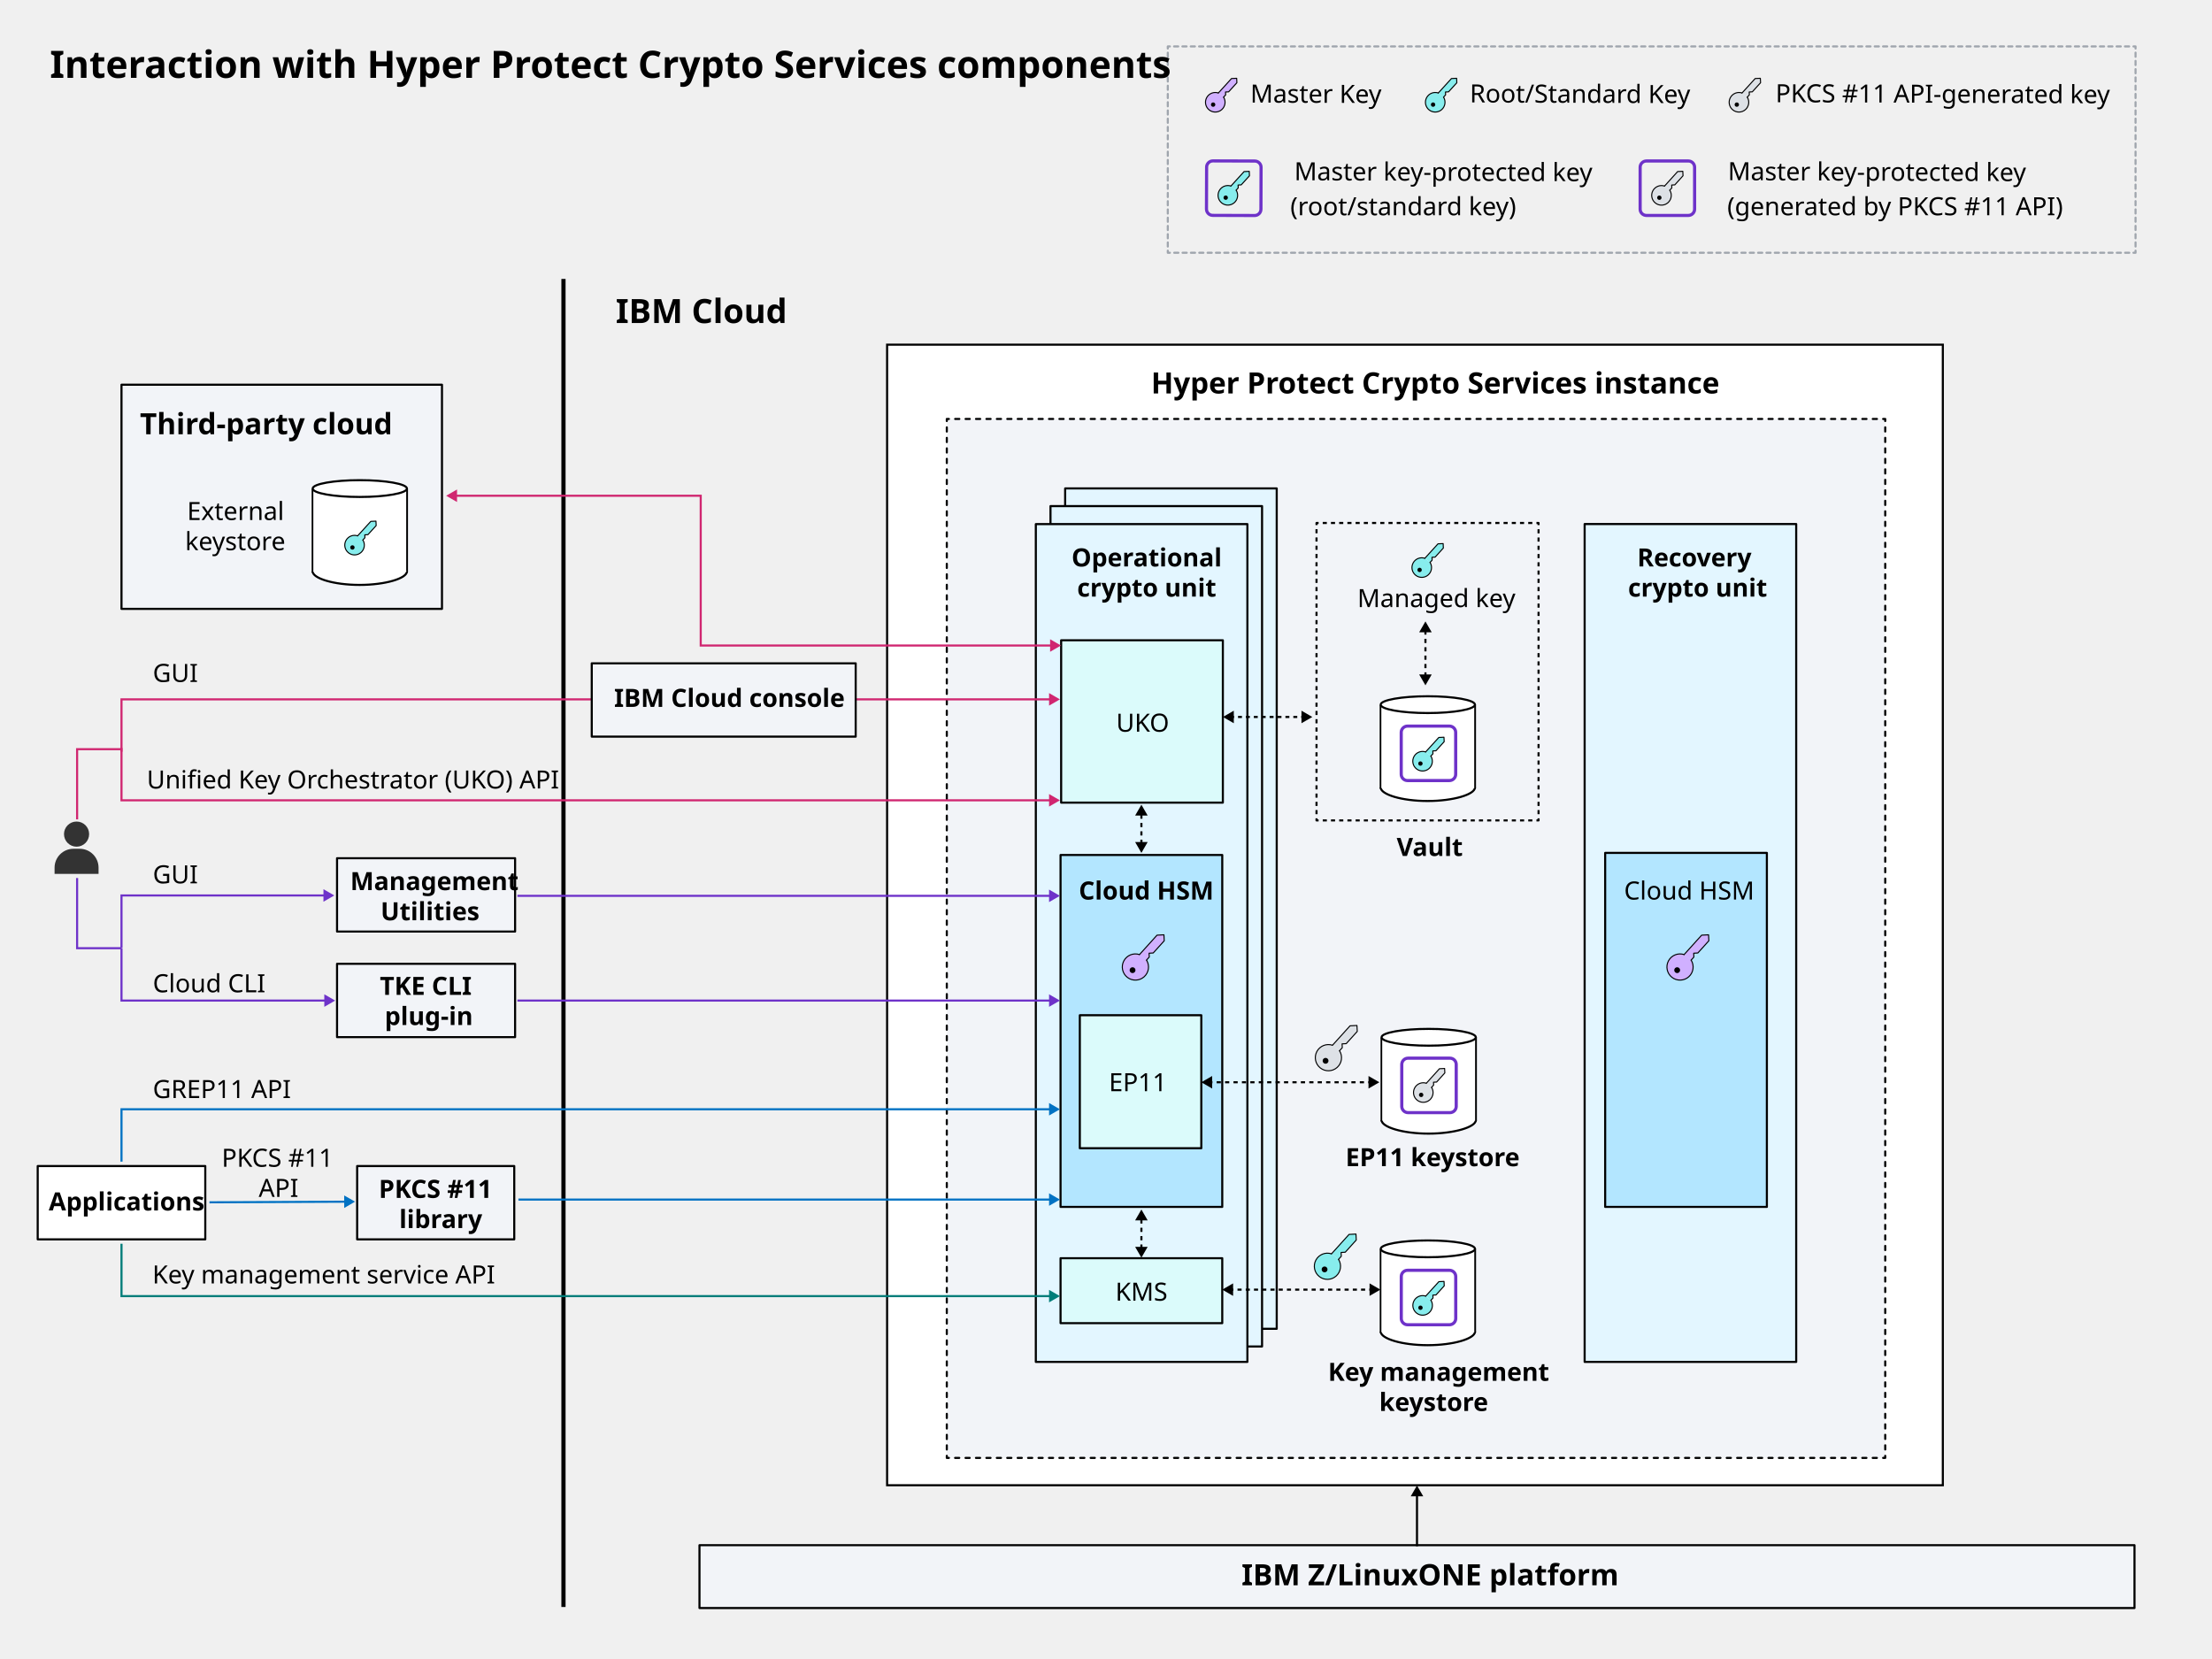
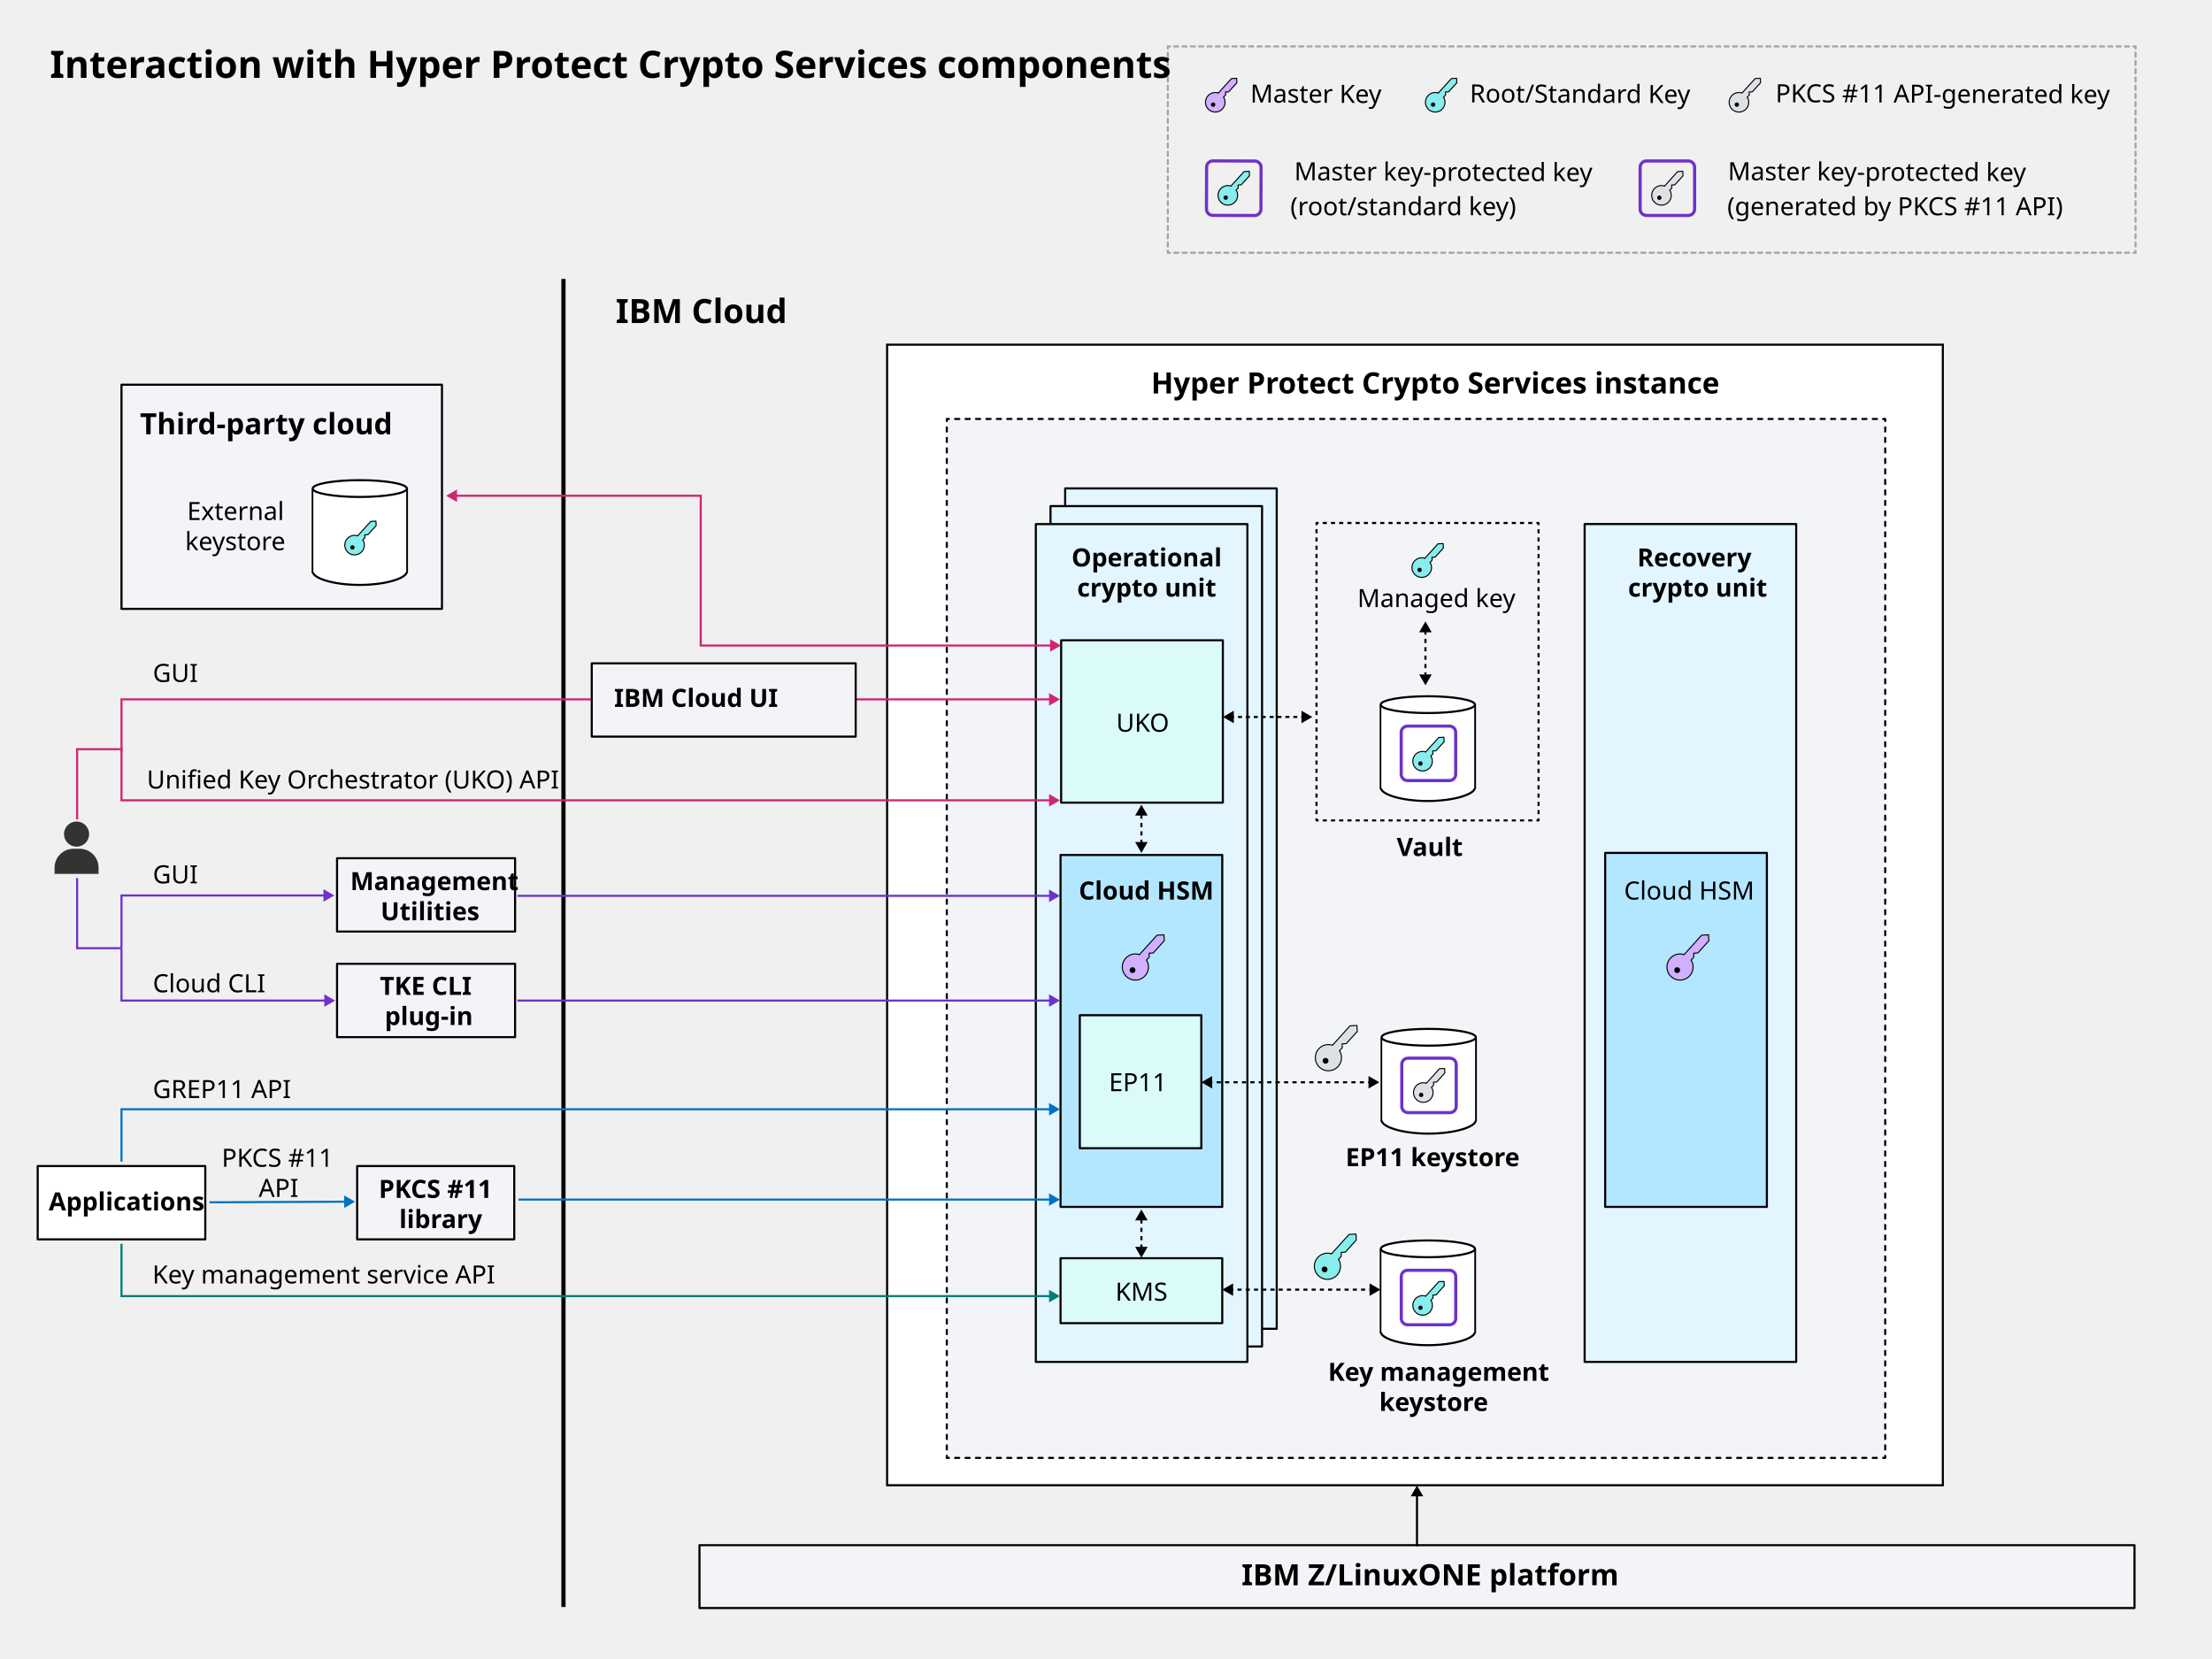
<svg xmlns="http://www.w3.org/2000/svg" width="1056" height="792" viewBox="0 0 1056 792">
  <defs>
    <style>.cls-1,.cls-20,.cls-22{fill:#fff;}.cls-1,.cls-13,.cls-14,.cls-15,.cls-16,.cls-17,.cls-19,.cls-20,.cls-21,.cls-23,.cls-24,.cls-25,.cls-26,.cls-27,.cls-3,.cls-36,.cls-4,.cls-5,.cls-6,.cls-7,.cls-8{stroke:#000;}.cls-1,.cls-23,.cls-24,.cls-25,.cls-26,.cls-27,.cls-28,.cls-30,.cls-32,.cls-34,.cls-36,.cls-9{stroke-miterlimit:10;}.cls-19,.cls-2{fill:#f2f4f8;}.cls-10,.cls-11,.cls-12,.cls-15,.cls-16,.cls-17,.cls-23,.cls-24,.cls-25,.cls-26,.cls-27,.cls-28,.cls-3,.cls-30,.cls-32,.cls-34,.cls-36,.cls-4,.cls-5,.cls-9{fill:none;}.cls-10,.cls-11,.cls-12,.cls-13,.cls-3,.cls-4,.cls-5,.cls-7,.cls-8,.cls-9{stroke-linecap:round;}.cls-10,.cls-11,.cls-12,.cls-13,.cls-14,.cls-15,.cls-16,.cls-17,.cls-19,.cls-20,.cls-21,.cls-3,.cls-4,.cls-5,.cls-6,.cls-7,.cls-8{stroke-linejoin:round;}.cls-4{stroke-dasharray:1.991 2.987;}.cls-5{stroke-dasharray:2.004 3.006;}.cls-6{fill:#e3f6ff;}.cls-7{fill:#d0b0ff;}.cls-13,.cls-7,.cls-8{stroke-width:0.5px;}.cls-8{fill:#87eded;}.cls-34,.cls-9{stroke:#6e32c9;}.cls-9{stroke-width:1.5px;}.cls-10,.cls-11,.cls-12{stroke:#9fa5ad;}.cls-11{stroke-dasharray:1.991 1.991;}.cls-12{stroke-dasharray:1.969 1.969;}.cls-13{fill:#dde1e6;}.cls-14{fill:#b3e6ff;}.cls-16{stroke-dasharray:1.962 1.962;}.cls-17{stroke-dasharray:1.972 1.972;}.cls-18{fill:#333;}.cls-21{fill:#dbfbfb;}.cls-23{stroke-width:2px;}.cls-25{stroke-dasharray:2 2;}.cls-26{stroke-dasharray:1.966 1.966;}.cls-27{stroke-dasharray:1.886 1.886;}.cls-28{stroke:#0072c3;}.cls-29{fill:#0072c3;}.cls-30{stroke:#d02670;}.cls-31{fill:#d02670;}.cls-32{stroke:#007d79;}.cls-33{fill:#007d79;}.cls-35{fill:#6e32c9;}.cls-36{stroke-dasharray:2.01 2.01;}.cls-37{font-size:14px;}.cls-37,.cls-39,.cls-40,.cls-41{font-family:IBMPlexSans-SemiBold, IBM Plex Sans;font-weight:600;}.cls-38,.cls-39,.cls-42{font-size:12px;}.cls-38{font-family:IBMPlexSans, IBM Plex Sans;}.cls-40{font-size:16px;}.cls-41{font-size:18px;}.cls-42{font-family:IBMPlexSans-Medium, IBM Plex Sans;font-weight:500;}</style>
  </defs>
  <g id="Figure">
    <rect class="cls-1" x="423.5" y="164.548" width="504" height="544.5" />
    <rect class="cls-2" x="452" y="200" width="448" height="496" />
    <polyline class="cls-3" points="900 695 900 696 899 696" />
    <line class="cls-4" x1="896.013" y1="696" x2="454.493" y2="696" />
    <polyline class="cls-3" points="453 696 452 696 452 695" />
    <line class="cls-5" x1="452" y1="691.994" x2="452" y2="202.503" />
    <polyline class="cls-3" points="452 201 452 200 453 200" />
    <line class="cls-4" x1="455.987" y1="200" x2="897.507" y2="200" />
    <polyline class="cls-3" points="899 200 900 200 900 201" />
    <line class="cls-5" x1="900" y1="204.006" x2="900" y2="693.497" />
    <rect class="cls-6" x="508.5" y="233.167" width="101" height="401.19" />
    <rect class="cls-6" x="501.5" y="241.615" width="101" height="401.19" />
    <rect class="cls-6" x="494.5" y="250.203" width="101" height="399.963" />
    <path class="cls-7" d="M584.14,46.365a4.672,4.672,0,1,1-2.498-1.971" />
    <circle cx="579.147" cy="49.945" r="1.045" />
    <polyline class="cls-7" points="581.642 44.394 587.918 37.491 590.385 37.374 590.486 39.5 586.54 43.84 585.061 43.918 585.126 45.28 584.14 46.365" />
    <path class="cls-8" d="M689.14,46.365a4.672,4.672,0,1,1-2.498-1.971" />
    <circle cx="684.147" cy="49.945" r="1.045" />
    <polyline class="cls-8" points="686.642 44.394 692.918 37.491 695.385 37.374 695.486 39.5 691.54 43.84 690.061 43.918 690.126 45.28 689.14 46.365" />
    <path class="cls-8" d="M590.14,90.786a4.672,4.672,0,1,1-2.498-1.971" />
    <circle cx="585.147" cy="94.366" r="1.045" />
    <polyline class="cls-8" points="587.642 88.815 593.918 81.912 596.385 81.795 596.486 83.921 592.54 88.261 591.061 88.338 591.126 89.701 590.14 90.786" />
    <rect class="cls-9" x="575.998" y="76.848" width="26" height="26" rx="3" transform="translate(0.3009 -1.9511) rotate(0.1898)" />
    <polyline class="cls-10" points="1019.5 119.667 1019.5 120.667 1018.5 120.667" />
    <line class="cls-11" x1="1016.509" y1="120.666" x2="559.496" y2="120.666" />
    <polyline class="cls-10" points="558.5 120.667 557.5 120.667 557.5 119.667" />
    <line class="cls-12" x1="557.5" y1="117.697" x2="557.5" y2="24.151" />
    <polyline class="cls-10" points="557.5 23.167 557.5 22.167 558.5 22.167" />
    <line class="cls-11" x1="560.491" y1="22.166" x2="1017.504" y2="22.166" />
    <polyline class="cls-10" points="1018.5 22.167 1019.5 22.167 1019.5 23.167" />
    <line class="cls-12" x1="1019.5" y1="25.136" x2="1019.5" y2="118.682" />
    <path class="cls-13" d="M834.14,46.365a4.672,4.672,0,1,1-2.498-1.971" />
    <circle cx="829.147" cy="49.945" r="1.045" />
    <polyline class="cls-13" points="831.642 44.394 837.918 37.491 840.385 37.374 840.486 39.5 836.54 43.84 835.061 43.918 835.126 45.28 834.14 46.365" />
    <rect class="cls-9" x="782.998" y="76.848" width="26" height="26" rx="3" />
    <path class="cls-13" d="M797.147,90.79a4.672,4.672,0,1,1-2.504-1.963" />
    <circle cx="792.166" cy="94.386" r="1.045" />
    <polyline class="cls-13" points="794.643 88.827 800.896 81.904 803.362 81.778 803.47 83.904 799.539 88.257 798.061 88.339 798.13 89.702 797.147 90.79" />
    <rect class="cls-6" x="756.5" y="250.167" width="101" height="400" />
    <rect class="cls-14" x="506.302" y="408.166" width="77.198" height="168" />
    <rect class="cls-14" x="766.302" y="407.166" width="77.198" height="169" />
    <rect class="cls-2" x="628.5" y="249.667" width="106" height="142" />
    <polyline class="cls-15" points="734.5 390.667 734.5 391.667 733.5 391.667" />
    <line class="cls-16" x1="731.538" y1="391.666" x2="630.481" y2="391.666" />
    <polyline class="cls-15" points="629.5 391.667 628.5 391.667 628.5 390.667" />
    <line class="cls-17" x1="628.5" y1="388.695" x2="628.5" y2="251.653" />
    <polyline class="cls-15" points="628.5 250.667 628.5 249.667 629.5 249.667" />
    <line class="cls-16" x1="631.462" y1="249.667" x2="732.519" y2="249.667" />
    <polyline class="cls-15" points="733.5 249.667 734.5 249.667 734.5 250.667" />
    <line class="cls-17" x1="734.5" y1="252.638" x2="734.5" y2="389.681" />
    <path class="cls-8" d="M639.013,601.196a6.253,6.253,0,1,1-3.352-2.627" />
    <circle cx="632.347" cy="606.009" r="1.399" />
    <polyline class="cls-8" points="635.662 598.569 644.03 589.303 647.331 589.135 647.476 591.98 642.214 597.806 640.236 597.916 640.329 599.74 639.013 601.196" />
    <circle class="cls-18" cx="36.552" cy="398.2" r="6" />
    <path class="cls-18" d="M47.052,414.2v3h-21v-3a9.027,9.027,0,0,1,9-9h3A9.027,9.027,0,0,1,47.052,414.2Z" />
    <rect class="cls-19" x="185.906" y="435.122" width="35" height="85" transform="translate(681.0273 274.2158) rotate(90)" />
    <rect class="cls-19" x="185.906" y="384.712" width="35" height="85" transform="translate(630.6171 223.8057) rotate(90)" />
    <rect class="cls-20" x="40.5" y="534.167" width="35" height="80" transform="translate(632.1665 516.1664) rotate(90)" />
    <rect class="cls-21" x="515.5" y="484.666" width="58" height="63.5" />
    <rect class="cls-21" x="506.302" y="600.667" width="77.198" height="31" />
    <path class="cls-7" d="M547.34,458.337a6.253,6.253,0,1,1-3.352-2.627" />
    <circle cx="540.674" cy="463.15" r="1.399" />
    <polyline class="cls-7" points="543.989 455.711 552.357 446.445 555.658 446.277 555.803 449.121 550.541 454.948 548.563 455.057 548.656 456.881 547.34 458.338" />
    <path class="cls-7" d="M807.34,458.337a6.253,6.253,0,1,1-3.352-2.627" />
    <circle cx="800.674" cy="463.15" r="1.399" />
    <polyline class="cls-7" points="803.989 455.711 812.357 446.445 815.658 446.277 815.803 449.121 810.541 454.948 808.563 455.057 808.656 456.881 807.34 458.338" />
    <rect class="cls-19" x="190.5" y="536.667" width="35" height="75" transform="translate(782.1665 366.1665) rotate(90)" />
    <line class="cls-3" x1="659.174" y1="635.974" x2="659.174" y2="596.688" />
    <line class="cls-3" x1="704.165" y1="635.974" x2="704.165" y2="596.275" />
    <path class="cls-1" d="M704.157,635.75c0,3.288-10.216,6.434-22.59,6.434s-22.402-3.142-22.402-6.43" />
    <rect class="cls-22" x="659.503" y="596.471" width="44.316" height="39.503" />
    <ellipse class="cls-1" cx="681.661" cy="596.19" rx="22.496" ry="4.006" />
    <rect class="cls-9" x="668.965" y="606.428" width="26" height="26" rx="3" />
    <rect class="cls-19" x="81" y="160.667" width="107" height="153" transform="translate(371.6665 102.6665) rotate(90)" />
    <path class="cls-13" d="M639.487,501.614a6.253,6.253,0,1,1-3.352-2.627" />
    <circle cx="632.821" cy="506.427" r="1.399" />
    <polyline class="cls-13" points="636.135 498.987 644.504 489.721 647.805 489.553 647.95 492.398 642.688 498.224 640.71 498.334 640.803 500.158 639.487 501.614" />
    <rect class="cls-21" x="506.587" y="305.666" width="77.198" height="77.5" />
    <line class="cls-3" x1="659.569" y1="534.974" x2="659.569" y2="495.688" />
    <line class="cls-3" x1="149.281" y1="273.024" x2="149.281" y2="233.738" />
    <line class="cls-3" x1="194.272" y1="273.024" x2="194.272" y2="233.325" />
    <path class="cls-1" d="M194.263,272.8c0,3.288-10.216,6.434-22.59,6.434s-22.402-3.142-22.402-6.43" />
    <rect class="cls-22" x="149.609" y="233.521" width="44.316" height="39.503" />
    <ellipse class="cls-1" cx="171.768" cy="233.239" rx="22.496" ry="4.006" />
    <line class="cls-3" x1="704.561" y1="534.974" x2="704.561" y2="495.275" />
    <path class="cls-1" d="M704.552,534.75c0,3.288-10.216,6.434-22.59,6.434s-22.402-3.142-22.402-6.43" />
    <rect class="cls-22" x="659.898" y="495.471" width="44.316" height="39.503" />
    <ellipse class="cls-1" cx="682.056" cy="495.19" rx="22.496" ry="4.006" />
    <path class="cls-8" d="M173.233,257.779a4.672,4.672,0,1,1-2.498-1.971" />
    <circle cx="168.24" cy="261.358" r="1.045" />
    <polyline class="cls-8" points="170.735 255.808 177.011 248.905 179.478 248.787 179.579 250.913 175.633 255.254 174.155 255.331 174.22 256.694 173.233 257.779" />
    <path class="cls-13" d="M683.436,519.098a4.672,4.672,0,1,1-2.504-1.963" />
    <circle cx="678.455" cy="522.694" r="1.045" />
    <polyline class="cls-13" points="680.932 517.136 687.185 510.212 689.651 510.086 689.759 512.212 685.828 516.565 684.35 516.647 684.419 518.01 683.436 519.098" />
    <path class="cls-8" d="M683.126,620.729a4.672,4.672,0,1,1-2.498-1.971" />
    <circle cx="678.133" cy="624.308" r="1.045" />
    <polyline class="cls-8" points="680.628 618.758 686.905 611.855 689.371 611.738 689.472 613.864 685.526 618.204 684.048 618.281 684.113 619.644 683.126 620.729" />
    <rect class="cls-9" x="669.198" y="505.166" width="26" height="26" rx="3" />
    <line class="cls-23" x1="269" y1="133.167" x2="269" y2="767.167" />
    <rect class="cls-19" x="333.929" y="737.667" width="685.071" height="30" />
    <line class="cls-24" x1="676.465" y1="738.167" x2="676.465" y2="713.472" />
    <polygon points="679.456 714.348 676.465 709.167 673.473 714.348 679.456 714.348" />
    <line class="cls-25" x1="544.901" y1="402.861" x2="544.901" y2="388.472" />
    <polygon points="547.893 401.985 544.901 407.167 541.909 401.985 547.893 401.985" />
    <polygon points="547.893 389.348 544.901 384.167 541.909 389.348 547.893 389.348" />
    <line class="cls-24" x1="587.806" y1="615.667" x2="588.806" y2="615.667" />
    <line class="cls-26" x1="590.772" y1="615.667" x2="652.711" y2="615.667" />
    <line class="cls-24" x1="653.694" y1="615.667" x2="654.694" y2="615.667" />
    <polygon points="588.681 618.658 583.5 615.667 588.681 612.675 588.681 618.658" />
    <polygon points="653.819 618.658 659 615.667 653.819 612.675 653.819 618.658" />
    <line class="cls-25" x1="544.901" y1="596.111" x2="544.901" y2="581.722" />
    <polygon points="547.893 595.235 544.901 600.417 541.909 595.235 547.893 595.235" />
    <polygon points="547.893 582.598 544.901 577.417 541.909 582.598 547.893 582.598" />
    <line class="cls-24" x1="588.135" y1="342.276" x2="589.135" y2="342.276" />
    <line class="cls-27" x1="591.02" y1="342.276" x2="620.251" y2="342.276" />
    <line class="cls-24" x1="621.194" y1="342.276" x2="622.194" y2="342.276" />
    <polygon points="589.01 345.268 583.829 342.276 589.01 339.284 589.01 345.268" />
    <polygon points="621.319 345.268 626.5 342.276 621.319 339.284 621.319 345.268" />
    <line class="cls-25" x1="680.5" y1="300.972" x2="680.5" y2="322.861" />
    <polygon points="677.508 301.848 680.5 296.667 683.492 301.848 677.508 301.848" />
    <polygon points="677.508 321.985 680.5 327.167 683.492 321.985 677.508 321.985" />
    <line class="cls-28" x1="100" y1="573.981" x2="165.194" y2="573.686" />
    <polygon class="cls-29" points="164.332 576.682 169.5 573.666 164.305 570.698 164.332 576.682" />
    <polyline class="cls-30" points="217.306 236.667 334.524 236.667 334.524 308.167 502.194 308.167" />
    <polygon class="cls-31" points="218.181 239.658 213 236.667 218.181 233.675 218.181 239.658" />
    <polygon class="cls-31" points="501.319 311.158 506.5 308.167 501.319 305.175 501.319 311.158" />
    <polyline class="cls-32" points="501.694 618.762 58 618.762 58 593.762" />
    <polygon class="cls-33" points="500.819 615.77 506 618.762 500.819 621.754 500.819 615.77" />
    <line class="cls-34" x1="247" y1="427.666" x2="501.694" y2="427.666" />
    <polygon class="cls-35" points="500.819 430.658 506 427.667 500.819 424.675 500.819 430.658" />
    <line class="cls-34" x1="247" y1="477.666" x2="501.694" y2="477.666" />
    <polygon class="cls-35" points="500.819 480.658 506 477.667 500.819 474.675 500.819 480.658" />
    <polyline class="cls-34" points="155.29 427.487 58 427.487 58 452.487" />
    <polygon class="cls-35" points="154.414 424.495 159.595 427.487 154.414 430.479 154.414 424.495" />
    <polyline class="cls-30" points="501.694 382.064 58 382.064 58 357.064" />
    <polygon class="cls-31" points="500.819 379.072 506 382.064 500.819 385.055 500.819 379.072" />
    <polyline class="cls-30" points="290.694 333.872 58 333.872 58 358.872" />
    <polygon class="cls-31" points="289.819 330.88 295 333.872 289.819 336.864 289.819 330.88" />
    <polyline class="cls-30" points="58 357.658 36.812 357.658 36.812 391.167" />
    <polyline class="cls-34" points="58 452.667 36.812 452.667 36.812 419.167" />
    <line class="cls-24" x1="577.806" y1="516.667" x2="578.806" y2="516.667" />
    <line class="cls-36" x1="580.816" y1="516.667" x2="652.189" y2="516.667" />
    <line class="cls-24" x1="653.194" y1="516.667" x2="654.194" y2="516.667" />
    <polygon points="578.681 519.658 573.5 516.667 578.681 513.675 578.681 519.658" />
    <polygon points="653.319 519.658 658.5 516.667 653.319 513.675 653.319 519.658" />
    <polyline class="cls-28" points="501.694 529.56 58 529.56 58 554.56" />
    <polygon class="cls-29" points="500.819 526.568 506 529.56 500.819 532.552 500.819 526.568" />
    <line class="cls-30" x1="371.5" y1="333.868" x2="501.694" y2="333.868" />
    <polygon class="cls-31" points="500.819 336.86 506 333.868 500.819 330.876 500.819 336.86" />
    <polyline class="cls-34" points="155.694 477.667 58 477.667 58 452.667" />
    <polygon class="cls-35" points="154.819 474.675 160 477.667 154.819 480.658 154.819 474.675" />
    <line class="cls-28" x1="247.5" y1="572.667" x2="501.694" y2="572.667" />
    <polygon class="cls-29" points="500.819 575.658 506 572.667 500.819 569.675 500.819 575.658" />
    <rect class="cls-19" x="328" y="271.167" width="35" height="126" transform="translate(679.6666 -11.3335) rotate(90)" />
    <path class="cls-8" d="M682.707,268.496a4.672,4.672,0,1,1-2.498-1.971" />
    <circle cx="677.714" cy="272.076" r="1.045" />
    <polyline class="cls-8" points="680.209 266.525 686.485 259.622 688.952 259.505 689.053 261.631 685.107 265.971 683.629 266.048 683.694 267.411 682.707 268.496" />
    <line class="cls-3" x1="659.148" y1="376.184" x2="659.148" y2="336.898" />
    <line class="cls-3" x1="704.139" y1="376.184" x2="704.139" y2="336.485" />
    <path class="cls-1" d="M704.13,375.96c0,3.288-10.216,6.434-22.59,6.434s-22.402-3.142-22.402-6.43" />
    <rect class="cls-22" x="659.476" y="336.681" width="44.316" height="39.503" />
    <ellipse class="cls-1" cx="681.635" cy="336.399" rx="22.496" ry="4.006" />
    <rect class="cls-9" x="668.938" y="346.638" width="26" height="26" rx="3" />
    <path class="cls-8" d="M683.1,360.939a4.672,4.672,0,1,1-2.498-1.971" />
    <circle cx="678.107" cy="364.518" r="1.045" />
    <polyline class="cls-8" points="680.602 358.968 686.878 352.065 689.345 351.947 689.446 354.073 685.5 358.414 684.021 358.491 684.086 359.854 683.1 360.939" />
  </g>
  <g id="Text">
    <text class="cls-37" transform="translate(592.69 756.7935)">IBM Z/LinuxONE platform</text>
    <text class="cls-37" transform="translate(549.5074 187.8232)">Hyper Protect Crypto Services instance</text>
    <text class="cls-38" transform="translate(596.8899 48.9517) rotate(0.1897)">Master Key</text>
    <text class="cls-38" transform="translate(701.6554 48.882) rotate(0.1897)">Root/Standard Key</text>
    <text class="cls-38" transform="translate(617.8692 86.0451) rotate(0.1897)">Master key-protected key</text>
    <text class="cls-38" transform="translate(824.8692 86.0086) rotate(0.1897)">Master key-protected key</text>
    <text class="cls-38" transform="translate(72.9398 473.7002)">Cloud CLI</text>
    <text class="cls-38" transform="translate(72.94 421.7002)">GUI</text>
    <text class="cls-39" transform="translate(167.209 424.9392)">
            Management
            <tspan x="14.496" y="14.4">Utilities</tspan>
    </text>
    <text class="cls-39" transform="translate(181.3262 474.9392)">
            TKE CLI
            <tspan x="2.322" y="14.4">plug-in</tspan>
    </text>
    <text class="cls-39" transform="translate(511.53 270.4243)">
            Operational
            <tspan x="2.682" y="14.4">crypto unit</tspan>
    </text>
    <text class="cls-39" transform="translate(633.9994 659.2002)">
            Key management
            <tspan x="24.42" y="14.4">keystore</tspan>
    </text>
    <text class="cls-40" transform="translate(293.9331 154.216)">IBM Cloud</text>
    <text class="cls-41" transform="translate(23.8115 37.1631)">Interaction with Hyper Protect Crypto Services components</text>
    <text class="cls-38" transform="translate(847.6231 48.7878) rotate(0.1897)">PKCS #11 API-generated key</text>
    <text class="cls-38" transform="translate(72.748 612.7002)">Key management service API</text>
    <text class="cls-38" transform="translate(72.9402 524.2002)">GREP11 API</text>
    <text class="cls-39" transform="translate(23.2617 577.8721)">Applications</text>
    <text class="cls-38" transform="translate(105.8312 557.003)">
            PKCS #11
            <tspan x="17.664" y="14.4">API</tspan>
    </text>
    <text class="cls-39" transform="translate(180.8228 571.8632)">
            PKCS #11
            <tspan x="9.75" y="14.4">library</tspan>
    </text>
    <text class="cls-39" transform="translate(781.6038 270.4243)">
            Recovery
            <tspan x="-4.392" y="14.4">crypto unit</tspan>
    </text>
    <text class="cls-42" transform="translate(532.4778 620.9331)">KMS</text>
    <text class="cls-39" transform="translate(514.9958 429.4331)">Cloud HSM</text>
    <text class="cls-42" transform="translate(775.3079 429.4331)">Cloud HSM</text>
    <text class="cls-42" transform="translate(529.3894 520.9331)">EP11</text>
    <text class="cls-39" transform="translate(642.3573 556.7298)">EP11 keystore</text>
    <text class="cls-42" transform="translate(532.8463 349.3064)">UKO</text>
-     <text class="cls-39" transform="translate(293.1665 337.4638)">IBM Cloud console</text>
+     <text class="cls-39" transform="translate(293.1665 337.4638)">IBM Cloud UI</text>
    <text class="cls-38" transform="translate(72.9399 325.5528)">GUI</text>
    <text class="cls-38" transform="translate(70.0845 376.4285)">Unified Key Orchestrator (UKO) API</text>
    <text class="cls-37" transform="translate(66.7891 207.3157)">Third-party cloud</text>
    <text class="cls-38" transform="translate(89.3257 248.25)">
            External
            <tspan x="-0.948" y="14.4">keystore</tspan>
    </text>
    <text class="cls-39" transform="translate(666.7822 408.6157)">Vault</text>
    <text class="cls-38" transform="translate(648.0048 289.8273)">Managed key</text>
    <text class="cls-38" transform="translate(615.9735 102.758)">(root/standard key)</text>
    <text class="cls-38" transform="translate(824.5721 102.758)">(generated by PKCS #11 API)</text>
  </g>
</svg>
